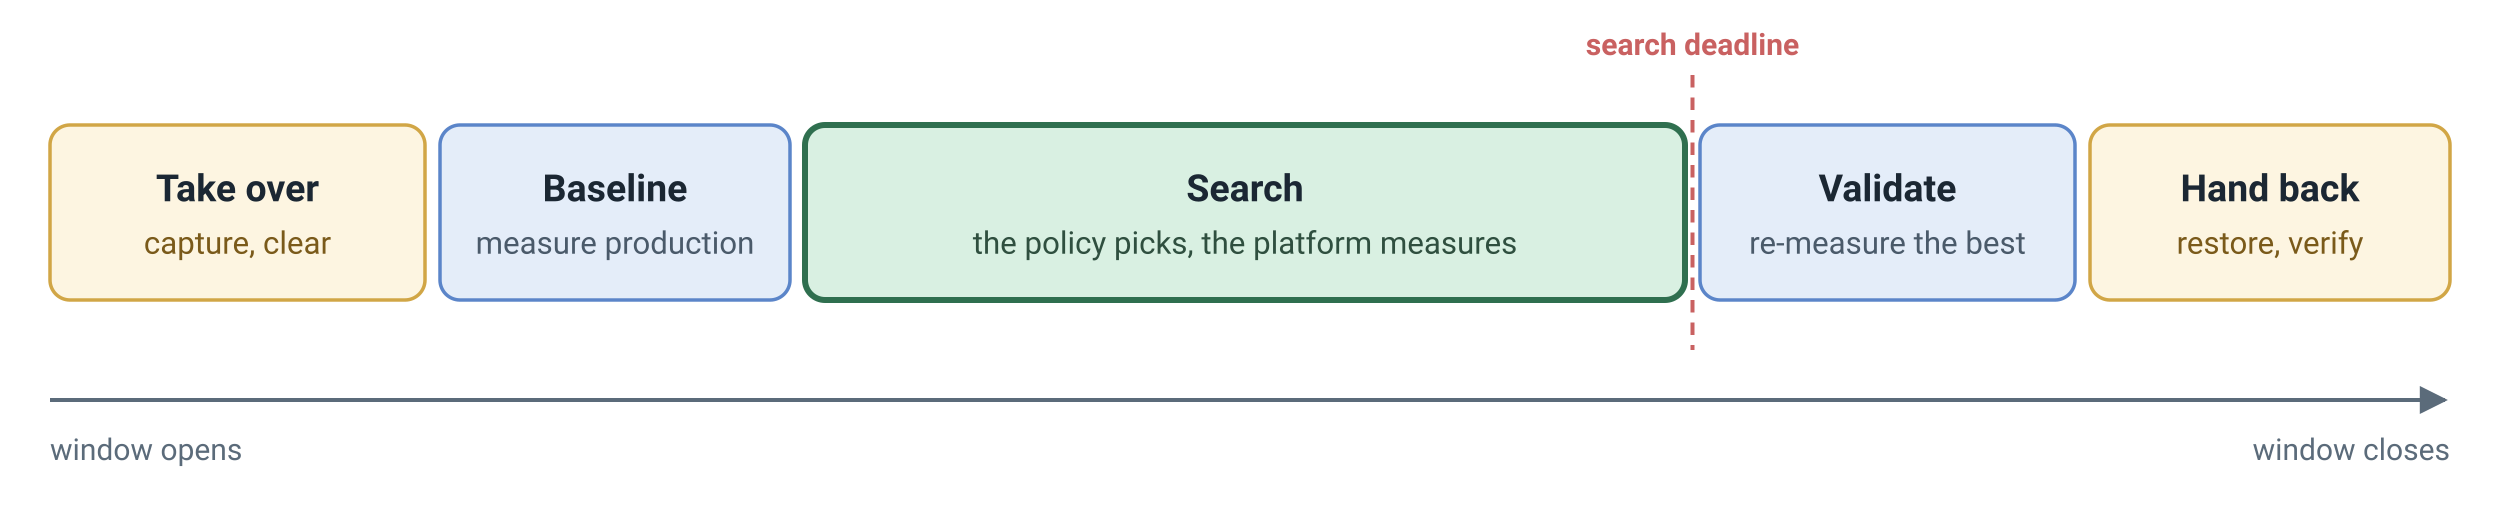
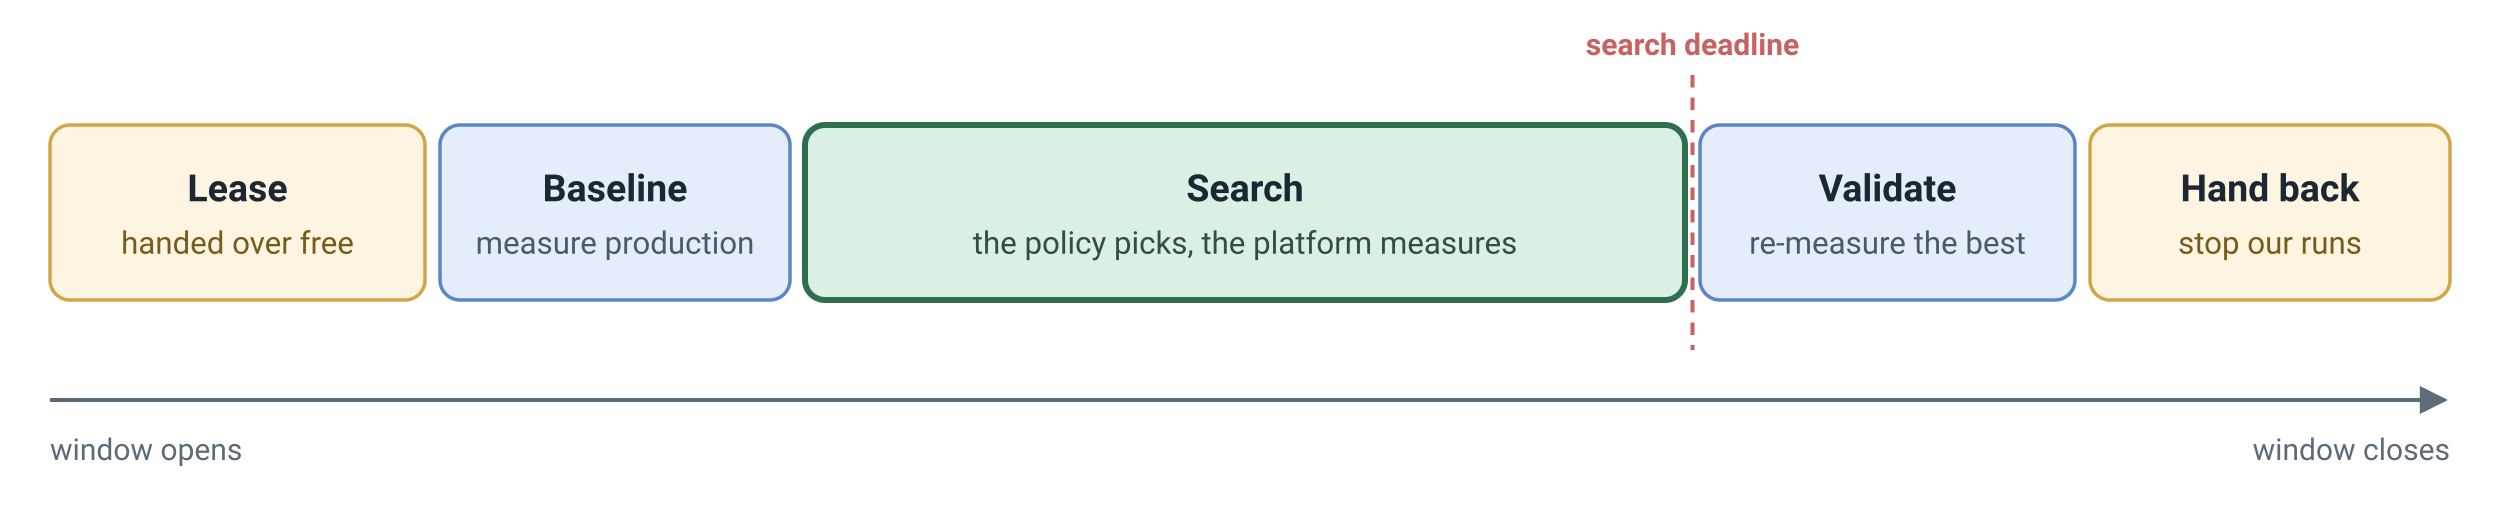
<svg xmlns="http://www.w3.org/2000/svg" viewBox="0 0 1000 210" font-family="-apple-system, Segoe UI, Roboto, Helvetica, Arial, sans-serif">
  <defs>
    <marker id="a-grey" viewBox="0 0 10 10" refX="9" refY="5" markerWidth="7" markerHeight="7" orient="auto-start-reverse">
      <path d="M0 0 L10 5 L0 10 z" fill="#5b6b7a" />
    </marker>
    <marker id="a-green" viewBox="0 0 10 10" refX="9" refY="5" markerWidth="7" markerHeight="7" orient="auto-start-reverse">
      <path d="M0 0 L10 5 L0 10 z" fill="#2f6f4f" />
    </marker>
    <marker id="a-orange" viewBox="0 0 10 10" refX="9" refY="5" markerWidth="7" markerHeight="7" orient="auto-start-reverse">
      <path d="M0 0 L10 5 L0 10 z" fill="#c07a2c" />
    </marker>
    <marker id="a-purple" viewBox="0 0 10 10" refX="9" refY="5" markerWidth="7" markerHeight="7" orient="auto-start-reverse">
      <path d="M0 0 L10 5 L0 10 z" fill="#8b72be" />
    </marker>
    <marker id="a-red" viewBox="0 0 10 10" refX="9" refY="5" markerWidth="7" markerHeight="7" orient="auto-start-reverse">
      <path d="M0 0 L10 5 L0 10 z" fill="#c96161" />
    </marker>
    <marker id="a-blue" viewBox="0 0 10 10" refX="9" refY="5" markerWidth="7" markerHeight="7" orient="auto-start-reverse">
      <path d="M0 0 L10 5 L0 10 z" fill="#5b85c9" />
    </marker>
  </defs>
  <rect width="1000" height="210" fill="#ffffff" />
  <rect x="20" y="50" width="150" height="70" rx="8" fill="#fdf5e1" stroke="#d1a646" stroke-width="1.4" />
-   <text x="95.0" y="80.5" font-size="15" fill="#1b2733" font-weight="700" text-anchor="middle">Take over</text>
-   <text x="95.0" y="101.5" font-size="12.5" fill="#7a5a1a" text-anchor="middle">capture, clear</text>
+   <text x="95.0" y="80.5" font-size="15" fill="#1b2733" font-weight="700" text-anchor="middle">Lease</text>
+   <text x="95.0" y="101.5" font-size="12.5" fill="#7a5a1a" text-anchor="middle">handed over free</text>
  <rect x="176" y="50" width="140" height="70" rx="8" fill="#e4edf9" stroke="#5b85c9" stroke-width="1.4" />
  <text x="246.0" y="80.5" font-size="15" fill="#1b2733" font-weight="700" text-anchor="middle">Baseline</text>
  <text x="246.0" y="101.5" font-size="12.5" fill="#4a5a6a" text-anchor="middle">measure production</text>
  <rect x="322" y="50" width="352" height="70" rx="8" fill="#d9f0e2" stroke="#2f6f4f" stroke-width="2.4" />
  <text x="498.0" y="80.5" font-size="15" fill="#1b2733" font-weight="700" text-anchor="middle">Search</text>
  <text x="498.0" y="101.5" font-size="12.5" fill="#2f4f3f" text-anchor="middle">the policy picks, the platform measures</text>
  <rect x="680" y="50" width="150" height="70" rx="8" fill="#e4edf9" stroke="#5b85c9" stroke-width="1.4" />
  <text x="755.0" y="80.5" font-size="15" fill="#1b2733" font-weight="700" text-anchor="middle">Validate</text>
  <text x="755.0" y="101.5" font-size="12.5" fill="#4a5a6a" text-anchor="middle">re-measure the best</text>
  <rect x="836" y="50" width="144" height="70" rx="8" fill="#fdf5e1" stroke="#d1a646" stroke-width="1.4" />
  <text x="908.0" y="80.5" font-size="15" fill="#1b2733" font-weight="700" text-anchor="middle">Hand back</text>
-   <text x="908.0" y="101.5" font-size="12.5" fill="#7a5a1a" text-anchor="middle">restore, verify</text>
+   <text x="908.0" y="101.5" font-size="12.5" fill="#7a5a1a" text-anchor="middle">stop our runs</text>
  <path d="M677 30 L677 140" fill="none" stroke="#c96161" stroke-width="1.6" stroke-dasharray="5 4" />
  <text x="677" y="22" font-size="12" fill="#c96161" font-weight="700" text-anchor="middle">search deadline</text>
  <path d="M20 160 L978 160" fill="none" stroke="#5b6b7a" stroke-width="1.6" marker-end="url(#a-grey)" />
  <text x="20" y="184" font-size="12" fill="#5b6b7a" text-anchor="start">window opens</text>
  <text x="980" y="184" font-size="12" fill="#5b6b7a" text-anchor="end">window closes</text>
</svg>
